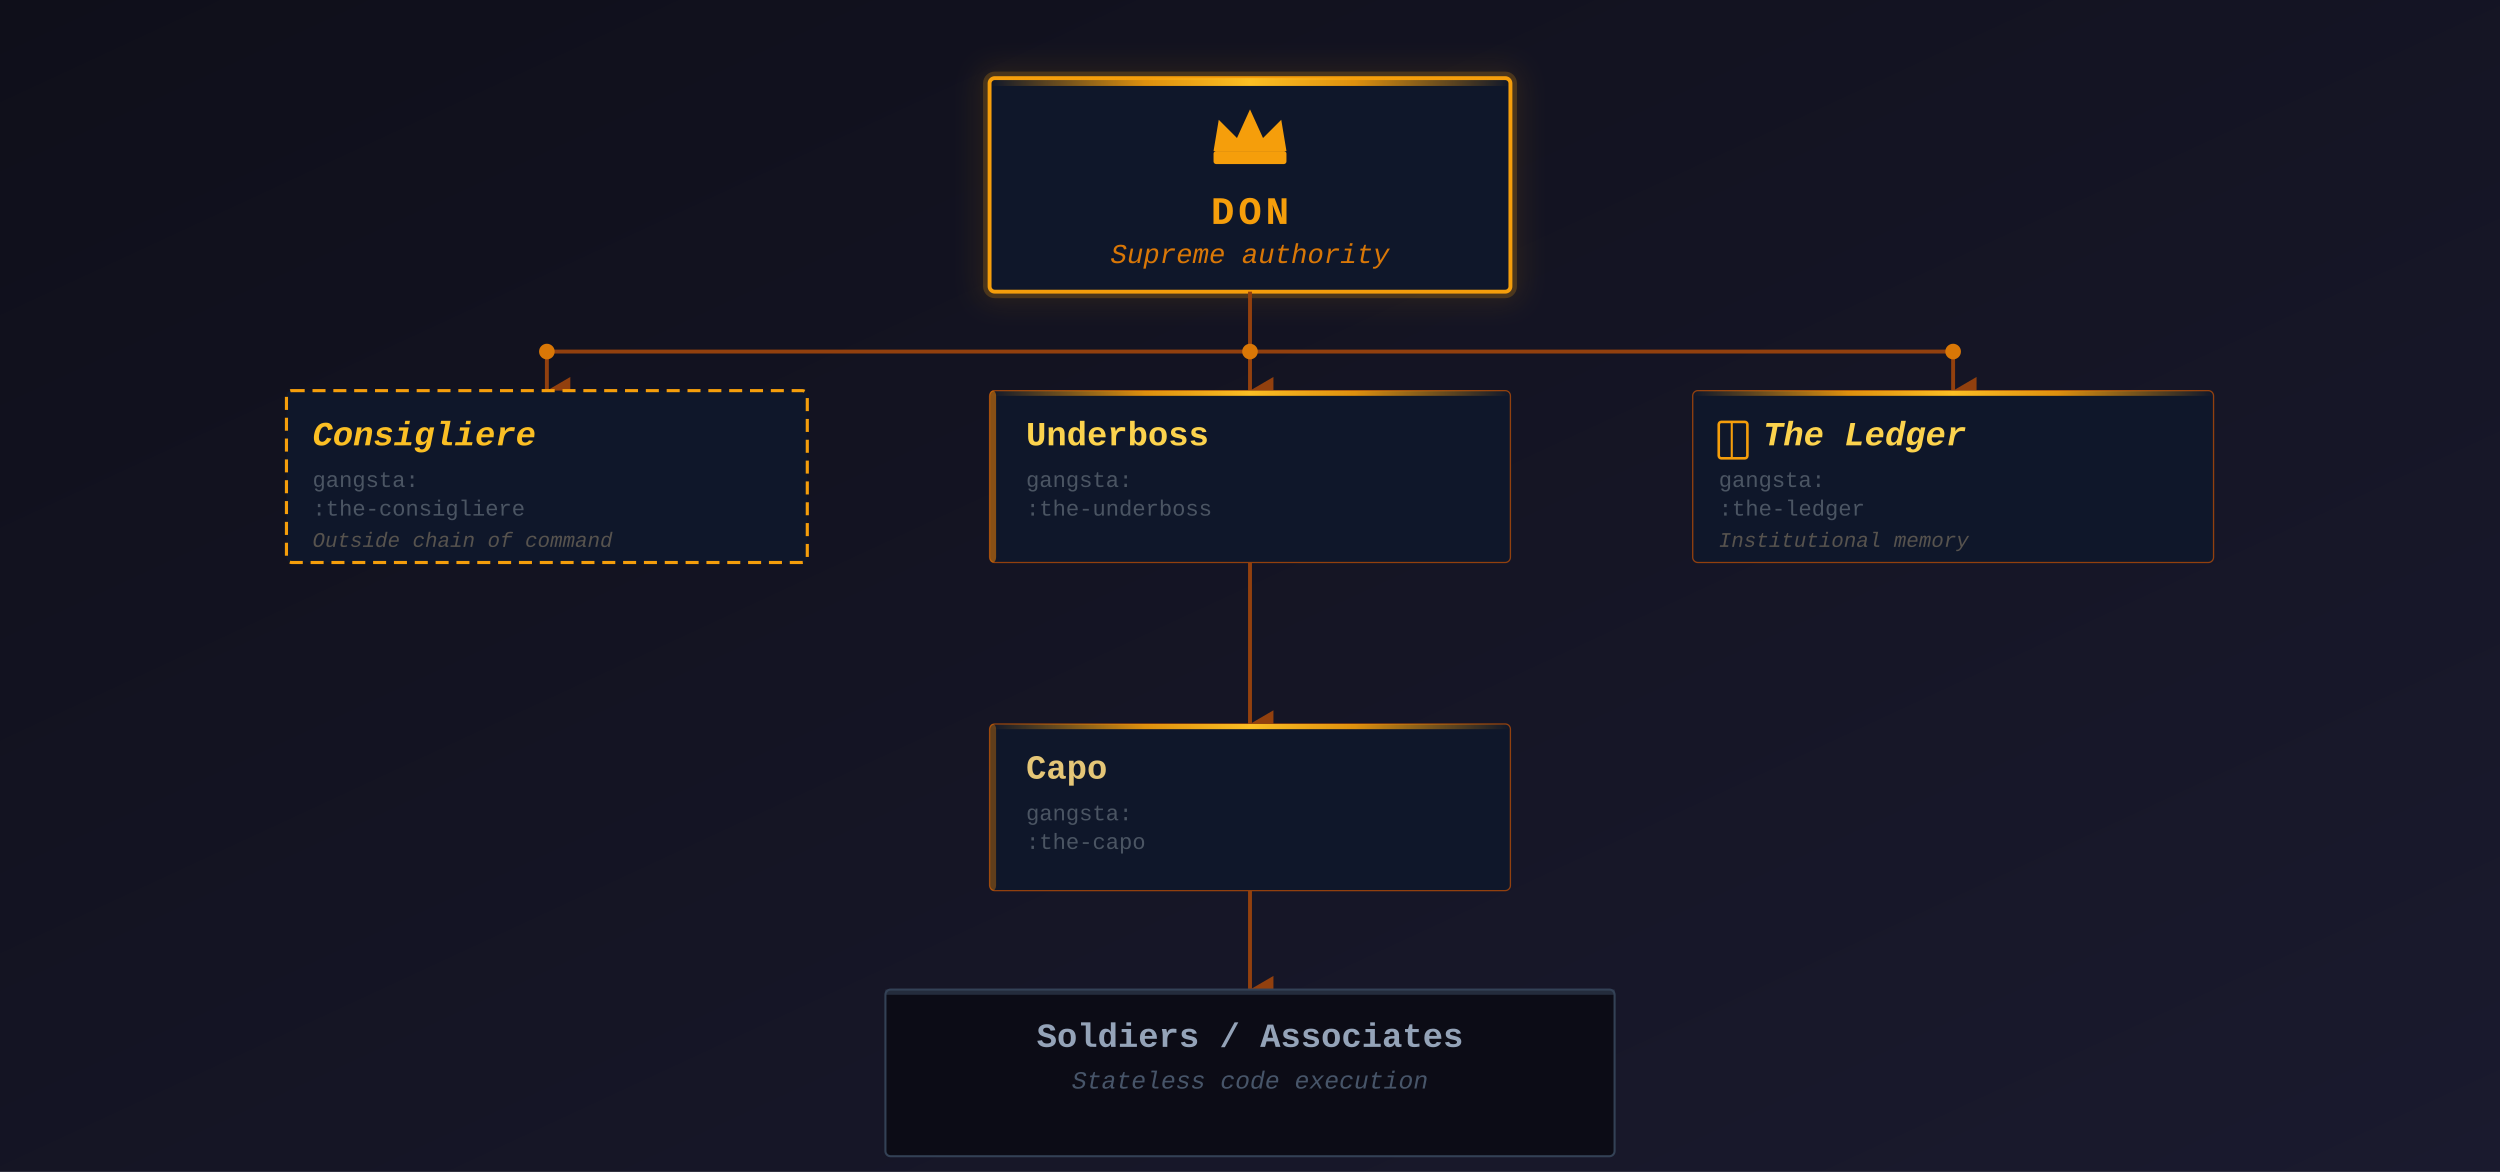
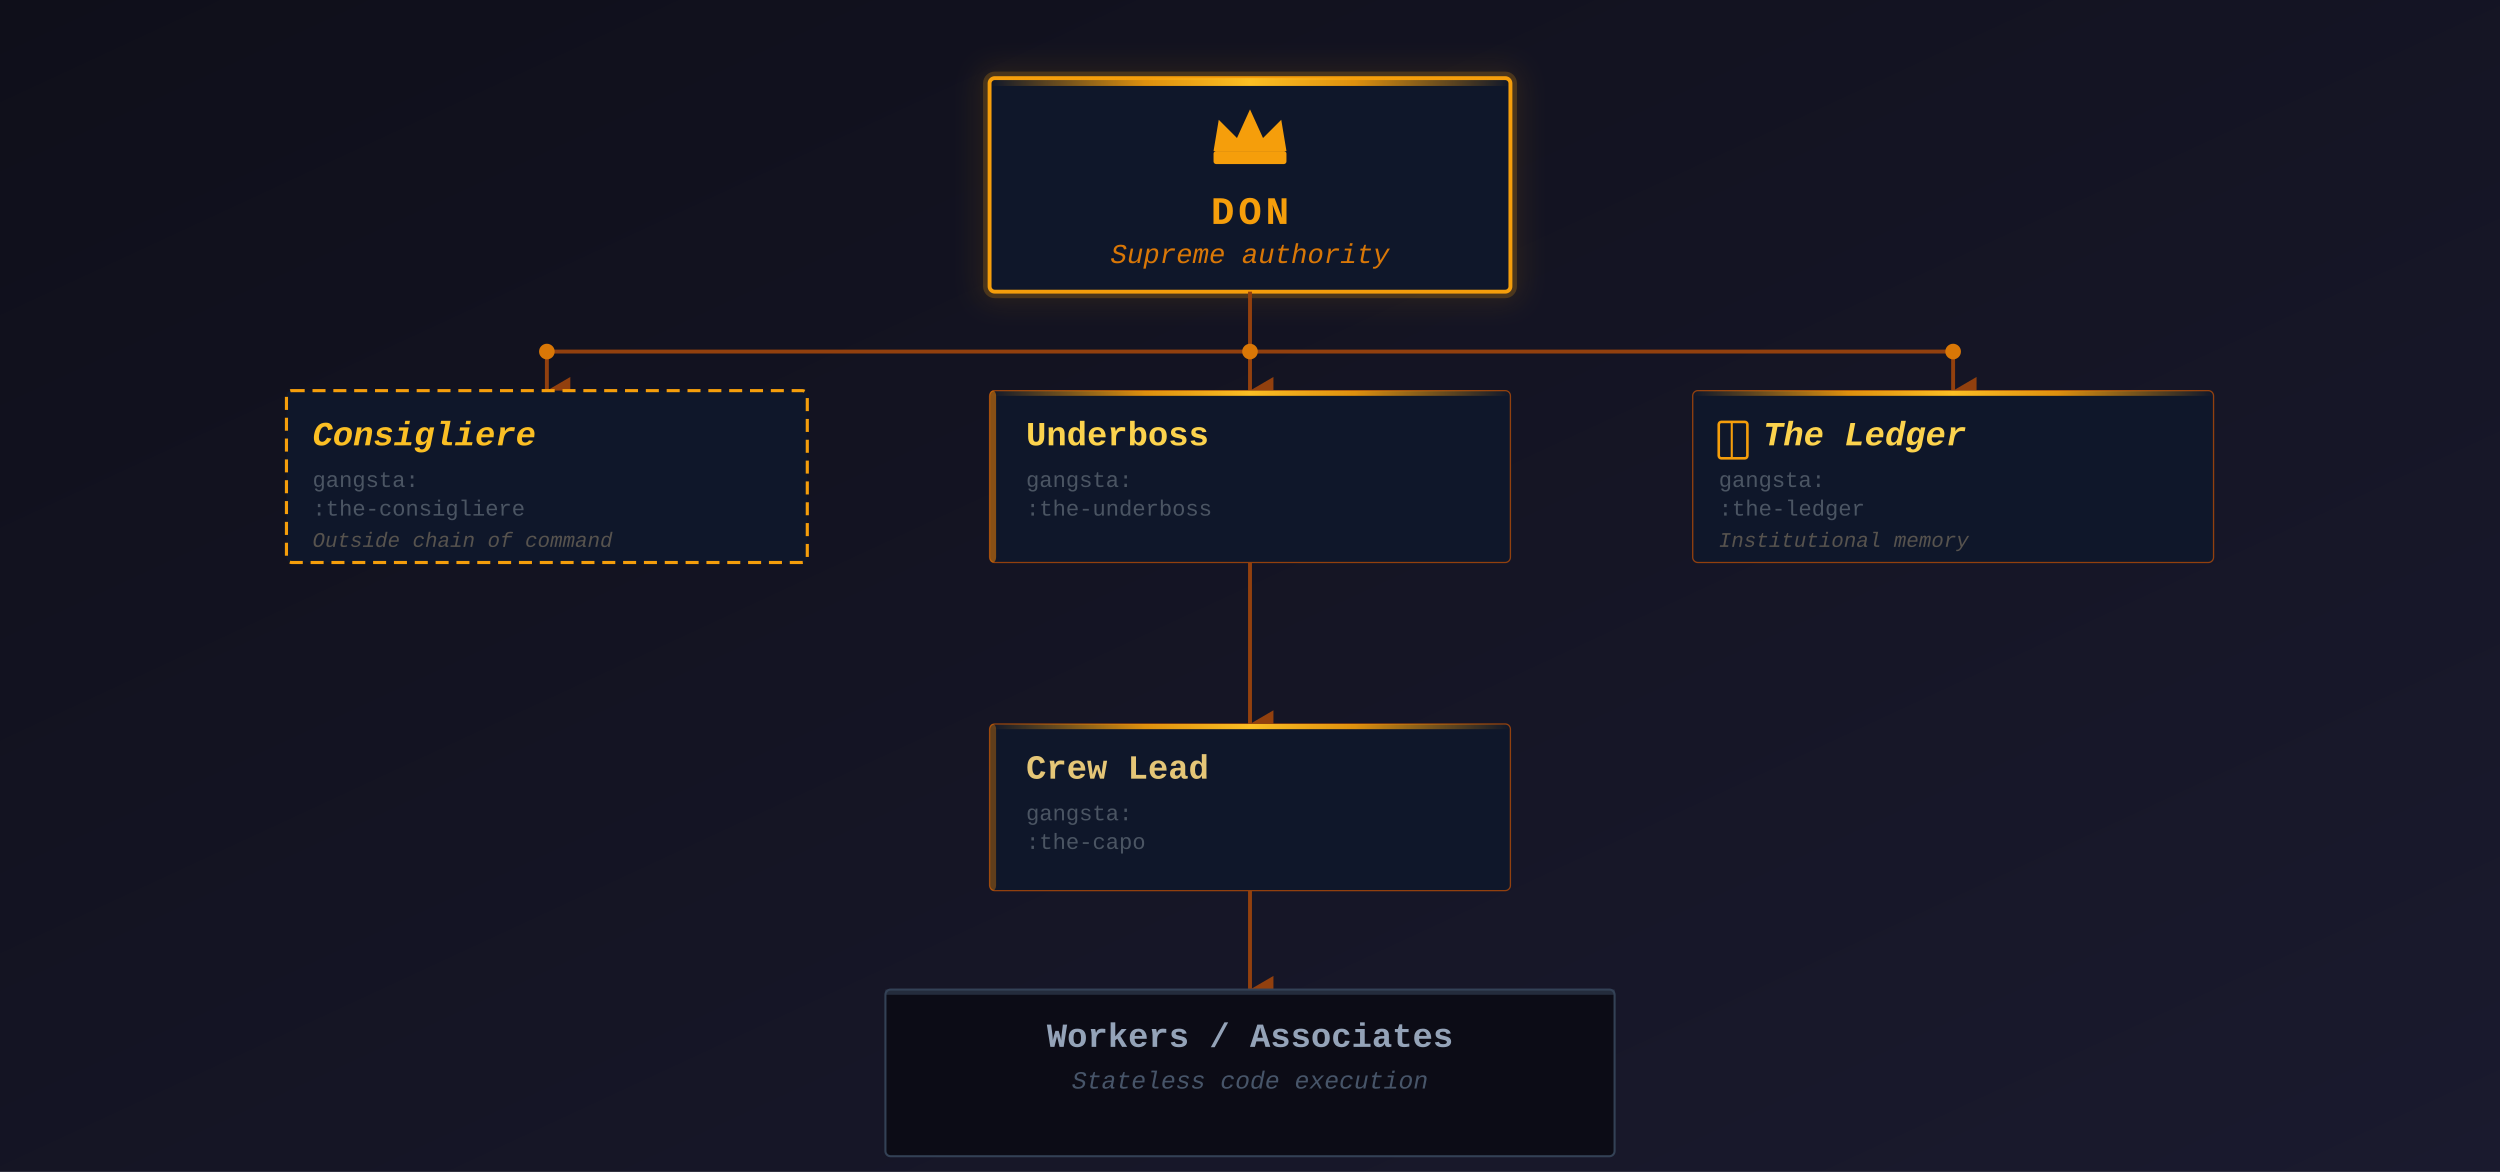
<svg xmlns="http://www.w3.org/2000/svg" viewBox="0 0 960 450" width="100%">
  <style>text{font-family:'SF Mono','Fira Code',Menlo,'Courier New',monospace}</style>
  <defs>
    <linearGradient id="ht-bg" x1="0%" y1="0%" x2="100%" y2="100%">
      <stop offset="0%" stop-color="#0f0f1a" />
      <stop offset="100%" stop-color="#1a1a2e" />
    </linearGradient>
    <linearGradient id="ht-gl" x1="0%" y1="0%" x2="100%" y2="0%">
      <stop offset="0%" stop-color="#f59e0b" stop-opacity="0" />
      <stop offset="30%" stop-color="#f59e0b" stop-opacity="0.9" />
      <stop offset="50%" stop-color="#fbbf24" stop-opacity="1" />
      <stop offset="70%" stop-color="#f59e0b" stop-opacity="0.9" />
      <stop offset="100%" stop-color="#f59e0b" stop-opacity="0" />
    </linearGradient>
    <marker id="ht-arr" markerWidth="7" markerHeight="6" refX="3.5" refY="6" orient="auto">
      <polygon points="0 0, 7 0, 3.5 6" fill="#92400e" />
    </marker>
    <filter id="ht-glow" x="-25%" y="-25%" width="150%" height="150%">
      <feGaussianBlur in="SourceGraphic" stdDeviation="5" result="b" />
      <feMerge>
        <feMergeNode in="b" />
        <feMergeNode in="SourceGraphic" />
      </feMerge>
    </filter>
  </defs>
  <rect width="960" height="450" fill="url(#ht-bg)" />
  <rect x="379" y="29" width="202" height="84" fill="none" stroke="#f59e0b" stroke-width="3" opacity="0.25" rx="3" filter="url(#ht-glow)" />
  <rect x="380" y="30" width="200" height="82" fill="#0f172a" stroke="#f59e0b" stroke-width="1.5" rx="2" />
  <rect x="380" y="30" width="200" height="3" fill="url(#ht-gl)" />
  <polygon points="466,58 468,46 475,53 480,42 485,53 492,46 494,58" fill="#f59e0b" />
  <rect x="466" y="58" width="28" height="5" rx="1" fill="#f59e0b" />
  <text x="480" y="86" text-anchor="middle" font-size="15" fill="#f59e0b" font-weight="800" letter-spacing="0.1em" font-family="-apple-system,BlinkMacSystemFont,'Segoe UI',sans-serif">DON</text>
  <text x="480" y="101" text-anchor="middle" font-size="10.5" fill="#d97706" font-style="italic" font-family="-apple-system,BlinkMacSystemFont,'Segoe UI',sans-serif">Supreme authority</text>
  <line x1="480" y1="112" x2="480" y2="135" stroke="#92400e" stroke-width="1.5" />
  <line x1="210" y1="135" x2="750" y2="135" stroke="#92400e" stroke-width="1.5" />
  <line x1="210" y1="135" x2="210" y2="150" stroke="#92400e" stroke-width="1.5" marker-end="url(#ht-arr)" />
  <line x1="480" y1="135" x2="480" y2="150" stroke="#92400e" stroke-width="1.5" marker-end="url(#ht-arr)" />
  <line x1="750" y1="135" x2="750" y2="150" stroke="#92400e" stroke-width="1.5" marker-end="url(#ht-arr)" />
  <circle cx="210" cy="135" r="3" fill="#d97706" />
  <circle cx="480" cy="135" r="3" fill="#d97706" />
  <circle cx="750" cy="135" r="3" fill="#d97706" />
  <rect x="110" y="150" width="200" height="66" fill="#0f172a" stroke="#f59e0b" stroke-width="1.2" stroke-dasharray="5,3" rx="2" />
  <text x="120" y="171" font-size="13" fill="#fbbf24" font-weight="700" font-style="italic" font-family="-apple-system,BlinkMacSystemFont,'Segoe UI',sans-serif">Consigliere</text>
  <text x="120" y="187" font-size="8.5" fill="#4b5563">gangsta:</text>
  <text x="120" y="198" font-size="8.5" fill="#4b5563">:the-consigliere</text>
  <text x="120" y="210" font-size="8" fill="#57534e" font-style="italic">Outside chain of command</text>
  <rect x="380" y="150" width="200" height="66" fill="#0f172a" stroke="#92400e" stroke-width="0.5" rx="2" />
  <rect x="380" y="150" width="200" height="2" fill="url(#ht-gl)" />
  <rect x="380" y="150" width="2.5" height="66" fill="#d97706" opacity="0.6" rx="2" />
  <text x="394" y="171" font-size="13" fill="#fcd34d" font-weight="700" font-family="-apple-system,BlinkMacSystemFont,'Segoe UI',sans-serif">Underboss</text>
  <text x="394" y="187" font-size="8.5" fill="#4b5563">gangsta:</text>
  <text x="394" y="198" font-size="8.5" fill="#4b5563">:the-underboss</text>
  <rect x="650" y="150" width="200" height="66" fill="#0f172a" stroke="#92400e" stroke-width="0.5" rx="2" />
  <rect x="650" y="150" width="200" height="2" fill="url(#ht-gl)" />
  <rect x="660" y="162" width="11" height="14" rx="1" fill="none" stroke="#f59e0b" stroke-width="1" />
  <line x1="665" y1="162" x2="665" y2="176" stroke="#f59e0b" stroke-width="0.8" />
  <text x="677" y="171" font-size="13" fill="#fcd34d" font-weight="700" font-style="italic" font-family="-apple-system,BlinkMacSystemFont,'Segoe UI',sans-serif">The Ledger</text>
  <text x="660" y="187" font-size="8.5" fill="#4b5563">gangsta:</text>
  <text x="660" y="198" font-size="8.5" fill="#4b5563">:the-ledger</text>
  <text x="660" y="210" font-size="8" fill="#57534e" font-style="italic">Institutional memory</text>
  <line x1="480" y1="216" x2="480" y2="278" stroke="#92400e" stroke-width="1.5" marker-end="url(#ht-arr)" />
  <rect x="380" y="278" width="200" height="64" fill="#0f172a" stroke="#92400e" stroke-width="0.5" rx="2" />
  <rect x="380" y="278" width="200" height="2" fill="url(#ht-gl)" />
  <rect x="380" y="278" width="2.5" height="64" fill="#d97706" opacity="0.4" rx="2" />
-   <text x="394" y="299" font-size="13" fill="#e5c677" font-weight="700" font-family="-apple-system,BlinkMacSystemFont,'Segoe UI',sans-serif">Capo</text>
+   <text x="394" y="299" font-size="13" fill="#e5c677" font-weight="700" font-family="-apple-system,BlinkMacSystemFont,'Segoe UI',sans-serif">Crew Lead</text>
  <text x="394" y="315" font-size="8.5" fill="#4b5563">gangsta:</text>
  <text x="394" y="326" font-size="8.5" fill="#4b5563">:the-capo</text>
  <line x1="480" y1="342" x2="480" y2="380" stroke="#92400e" stroke-width="1.5" marker-end="url(#ht-arr)" />
  <rect x="340" y="380" width="280" height="64" fill="#0c0c16" stroke="#334155" stroke-width="0.8" rx="2" />
  <rect x="340" y="380" width="280" height="2" fill="#334155" opacity="0.6" />
-   <text x="480" y="402" text-anchor="middle" font-size="13" fill="#94a3b8" font-weight="600" font-family="-apple-system,BlinkMacSystemFont,'Segoe UI',sans-serif">Soldiers / Associates</text>
+   <text x="480" y="402" text-anchor="middle" font-size="13" fill="#94a3b8" font-weight="600" font-family="-apple-system,BlinkMacSystemFont,'Segoe UI',sans-serif">Workers / Associates</text>
  <text x="480" y="418" text-anchor="middle" font-size="9.5" fill="#475569" font-style="italic" font-family="-apple-system,BlinkMacSystemFont,'Segoe UI',sans-serif">Stateless code execution</text>
</svg>
